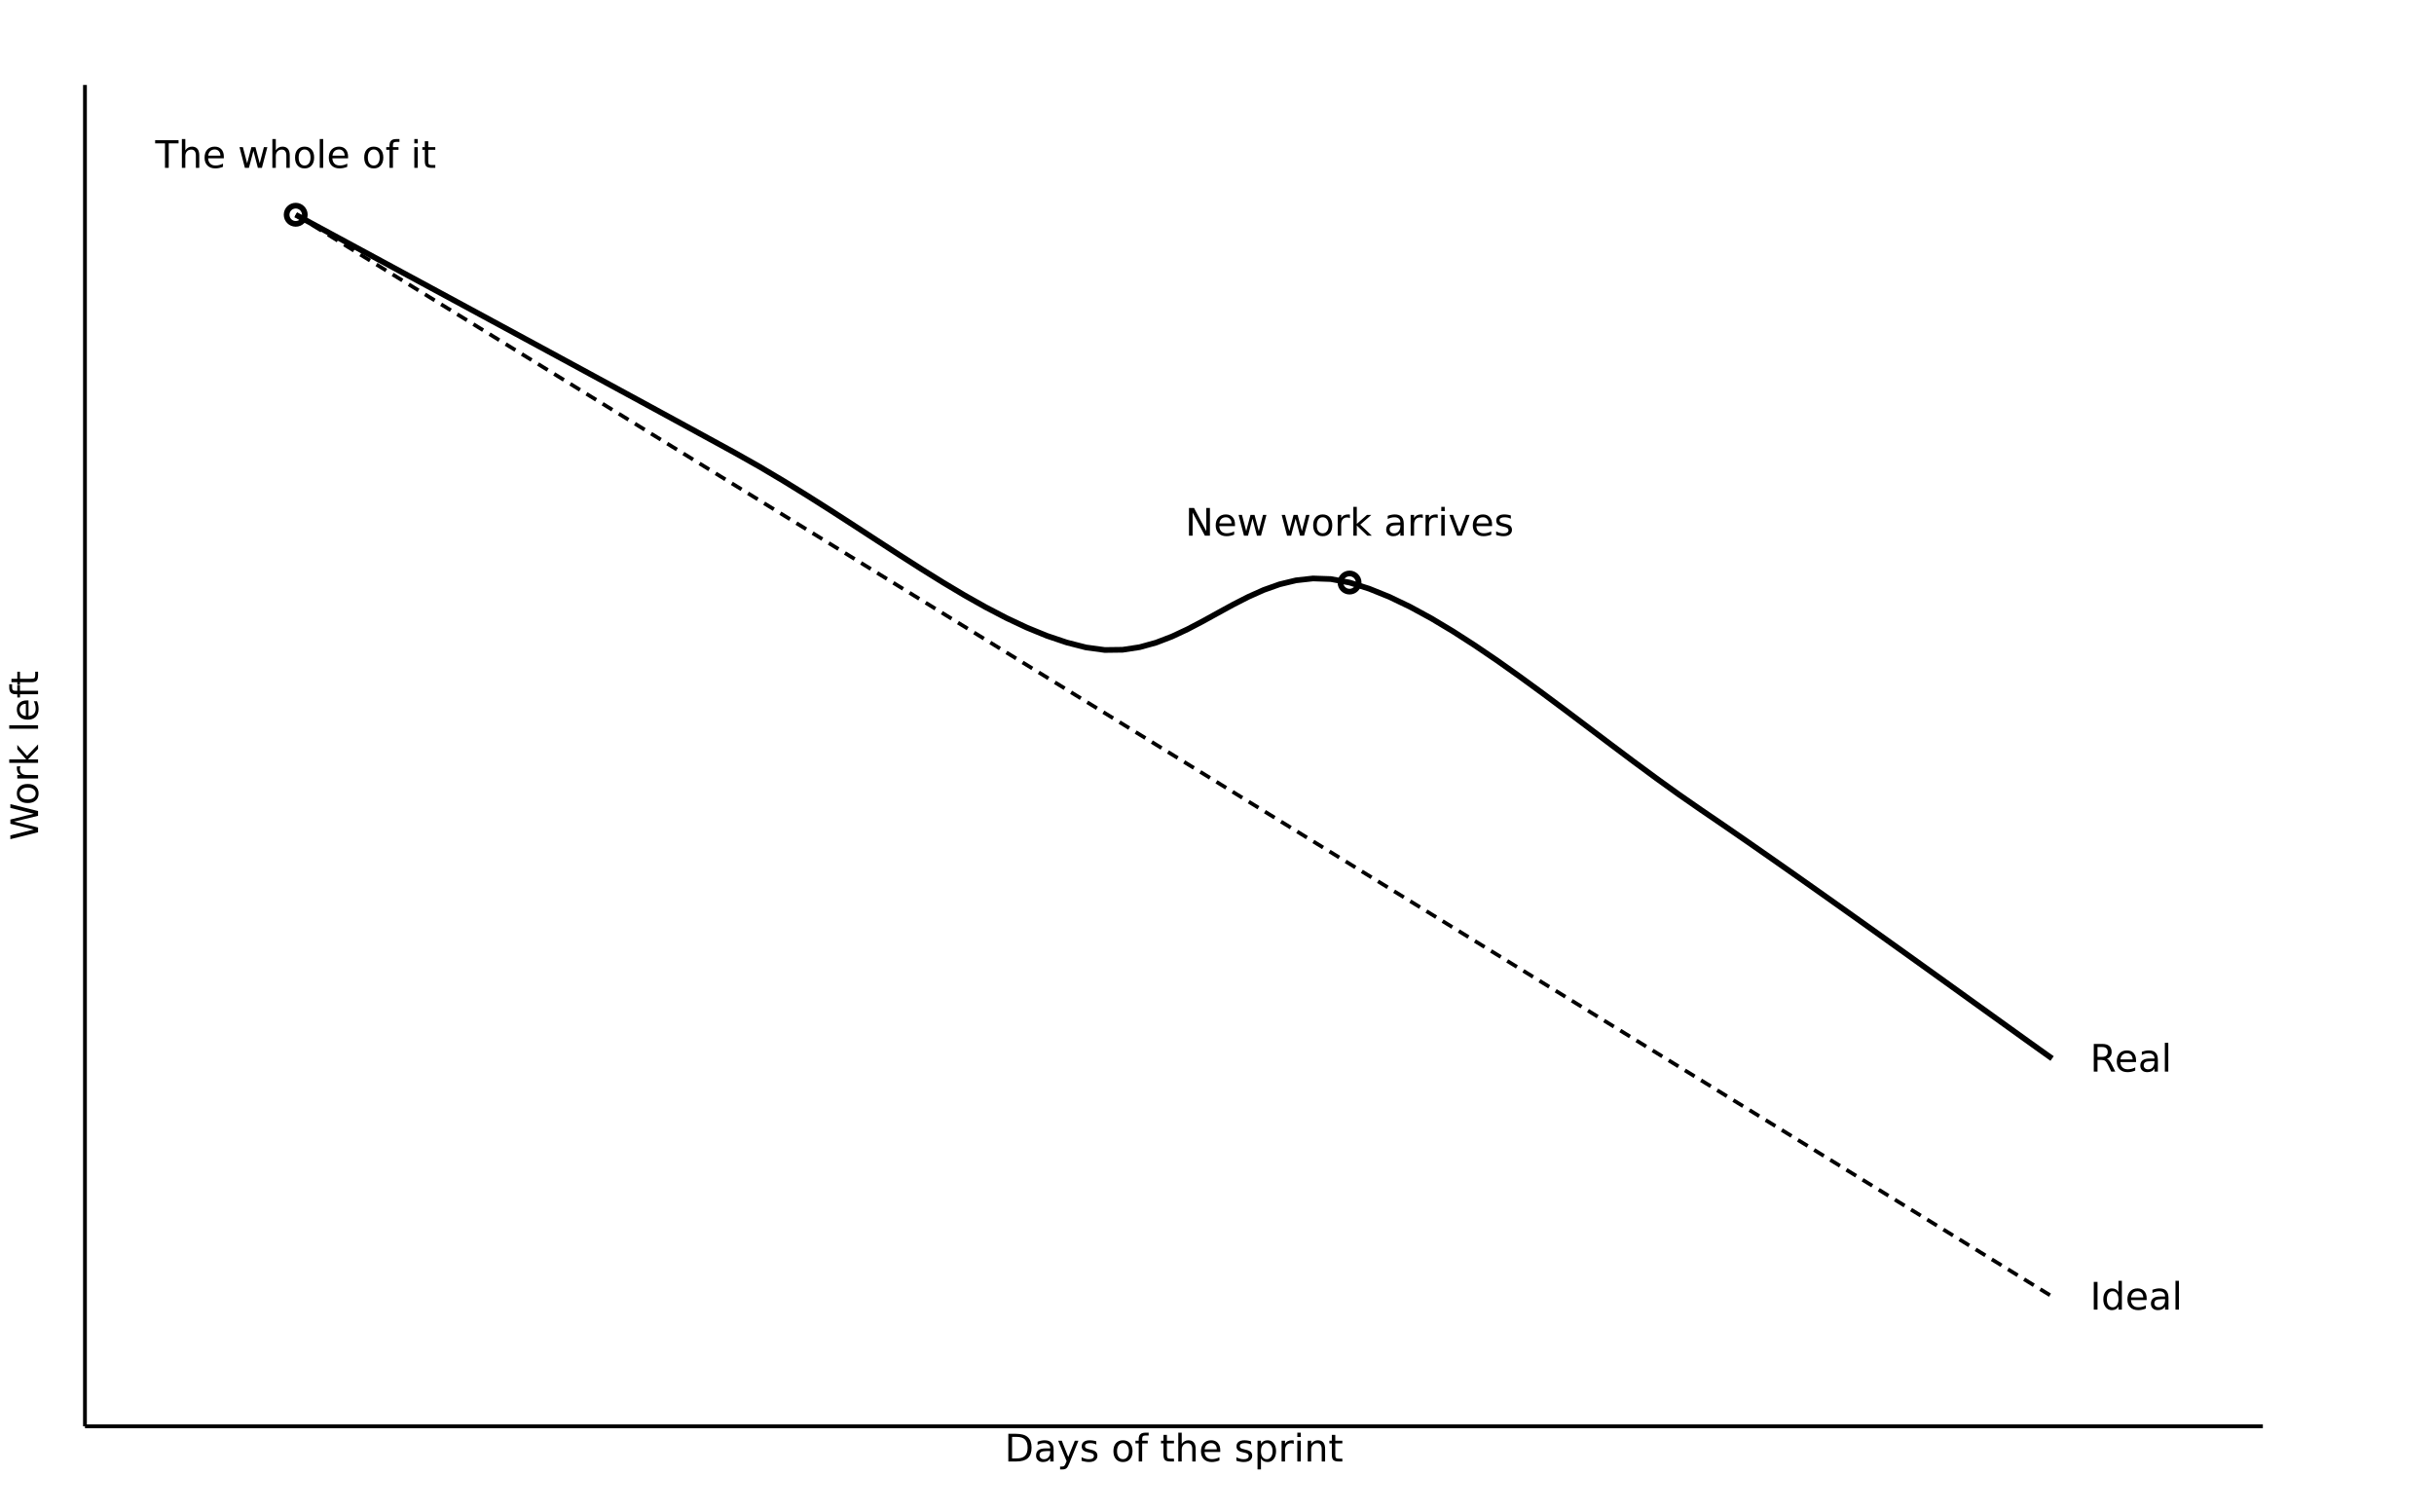
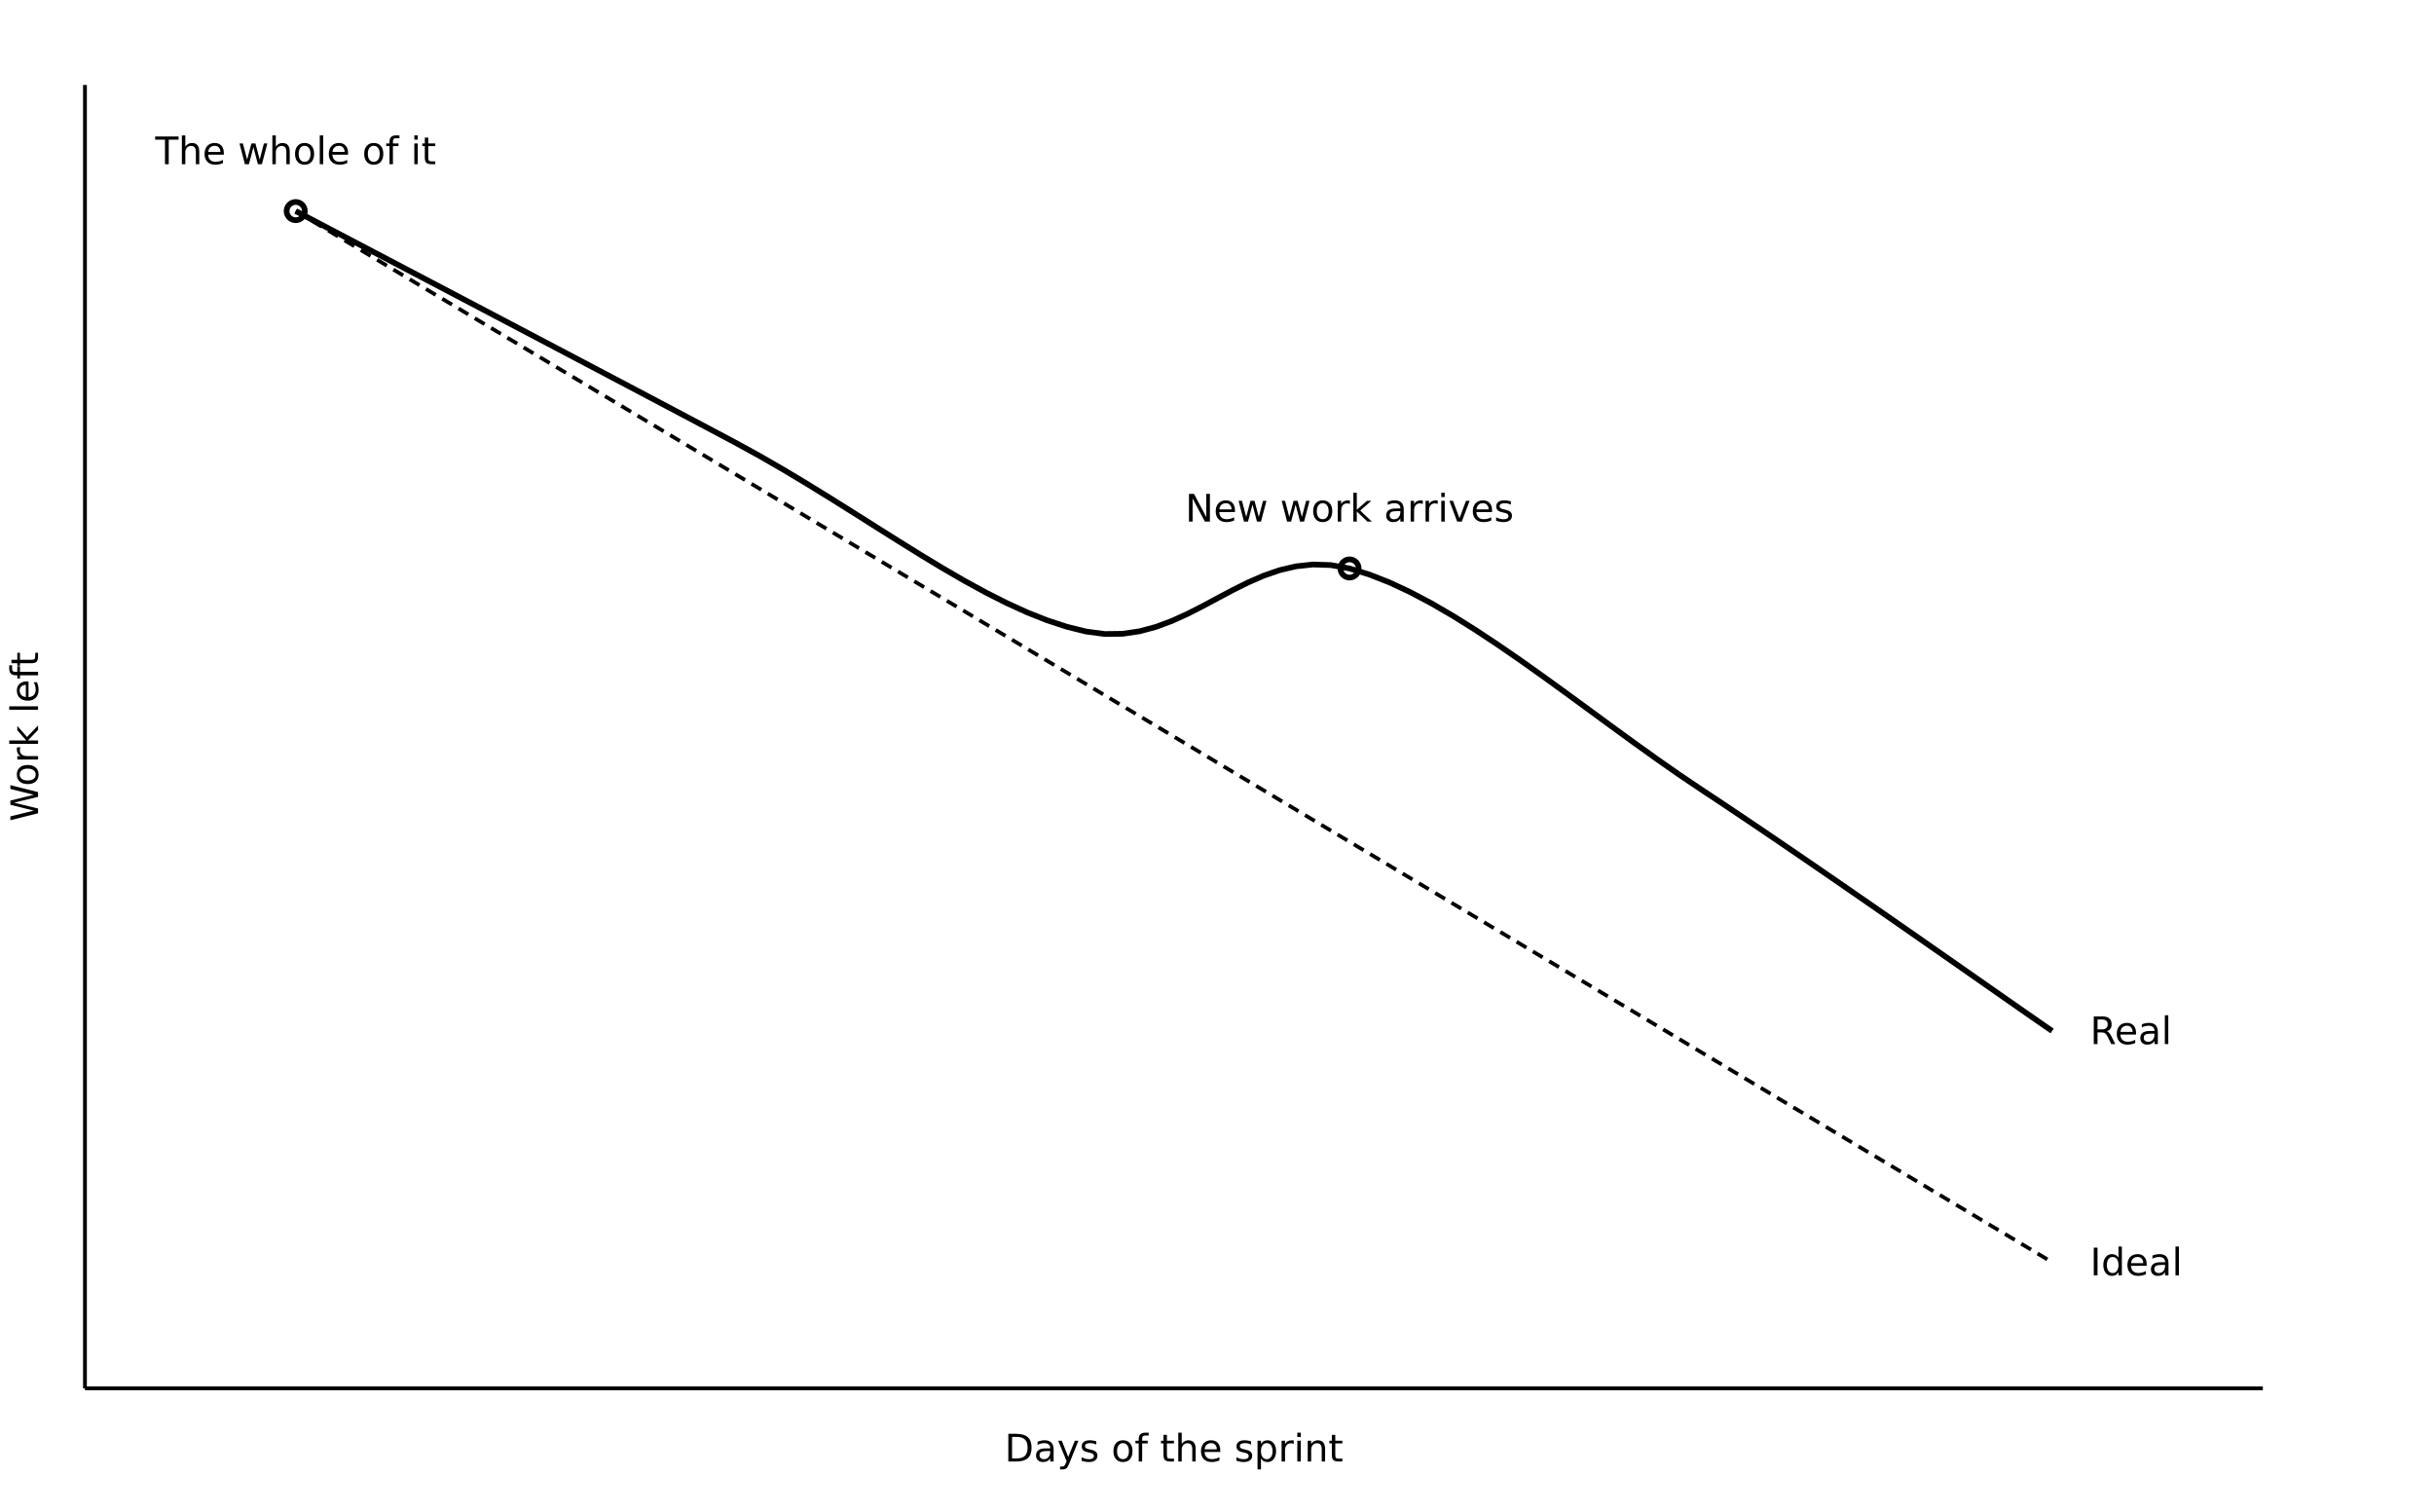
- <svg xmlns="http://www.w3.org/2000/svg" viewBox="-0.75 -0.75 641.5 398.3" role="img" aria-labelledby="ds5cfa703ea5-title ds5cfa703ea5-desc">
-   <path d="M 21.641 21.641 L 21.641 375.159" fill="none" stroke="currentColor" stroke-width="1" />
-   <path d="M 21.641 375.159 L 595.645 375.159" fill="none" stroke="currentColor" stroke-width="1" />
+ <svg xmlns="http://www.w3.org/2000/svg" viewBox="-0.75 -0.75 641.5 398.3" role="img" aria-labelledby="ds6c9b764dfe-title ds6c9b764dfe-desc">
+   <path d="M 21.641 21.641 L 21.641 365.159" fill="none" stroke="currentColor" stroke-width="1" />
+   <path d="M 21.641 365.159 L 595.645 365.159" fill="none" stroke="currentColor" stroke-width="1" />
  <text x="308.643" y="384.442" font-family="'DejaVu Sans', sans-serif" font-size="10" fill="currentColor" text-anchor="middle">Days of the sprint</text>
-   <text x="9.282" y="198.4" font-family="'DejaVu Sans', sans-serif" font-size="10" fill="currentColor" text-anchor="middle" transform="rotate(-90 9.282 198.4)">Work left</text>
-   <path d="M 77.189 55.852 L 540.096 340.948" fill="none" stroke="currentColor" stroke-width="1" stroke-dasharray="3 2" />
-   <text x="550.096" y="344.41" font-family="'DejaVu Sans', sans-serif" font-size="10" fill="currentColor">Ideal</text>
-   <path d="M 77.189 55.852 L 81.286 58.07 L 86.276 60.769 L 92.056 63.893 L 98.526 67.39 L 105.584 71.203 L 113.128 75.28 L 121.056 79.565 L 129.266 84.005 L 137.658 88.546 L 146.128 93.132 L 154.576 97.71 L 162.899 102.225 L 170.997 106.623 L 178.767 110.85 L 186.107 114.851 L 192.916 118.573 L 199.38 122.219 L 205.754 126.001 L 212.038 129.878 L 218.231 133.808 L 224.334 137.749 L 230.346 141.659 L 236.268 145.497 L 242.1 149.221 L 247.841 152.789 L 253.492 156.159 L 259.052 159.29 L 264.522 162.139 L 269.901 164.666 L 275.19 166.828 L 280.389 168.583 L 285.497 169.89 L 290.43 170.56 L 295.126 170.5 L 299.618 169.818 L 303.941 168.621 L 308.128 167.014 L 312.214 165.104 L 316.231 162.999 L 320.215 160.803 L 324.199 158.624 L 328.217 156.568 L 332.302 154.742 L 336.489 153.252 L 340.812 152.205 L 345.304 151.707 L 350 151.865 L 354.933 152.785 L 360.084 154.402 L 365.398 156.546 L 370.86 159.165 L 376.451 162.206 L 382.156 165.618 L 387.956 169.348 L 393.836 173.343 L 399.777 177.552 L 405.764 181.923 L 411.779 186.403 L 417.806 190.94 L 423.827 195.482 L 429.825 199.977 L 435.784 204.372 L 441.686 208.615 L 447.514 212.655 L 453.47 216.716 L 459.72 221.027 L 466.196 225.533 L 472.83 230.184 L 479.554 234.926 L 486.301 239.708 L 493.003 244.478 L 499.591 249.183 L 505.999 253.771 L 512.159 258.189 L 518.001 262.387 L 523.46 266.311 L 528.467 269.909 L 532.953 273.129 L 536.852 275.919 L 540.096 278.227" fill="none" stroke="currentColor" stroke-width="1.5" />
-   <text x="550.096" y="281.689" font-family="'DejaVu Sans', sans-serif" font-size="10" fill="currentColor">Real</text>
-   <ellipse cx="77.189" cy="55.852" rx="2.4" ry="2.4" fill="none" stroke="currentColor" stroke-width="1.5" />
-   <text x="77.189" y="43.494" font-family="'DejaVu Sans', sans-serif" font-size="10" fill="currentColor" text-anchor="middle">The whole of it</text>
-   <ellipse cx="354.933" cy="152.785" rx="2.4" ry="2.4" fill="none" stroke="currentColor" stroke-width="1.5" />
-   <text x="354.933" y="140.426" font-family="'DejaVu Sans', sans-serif" font-size="10" fill="currentColor" text-anchor="middle">New work arrives</text>
+   <text x="9.282" y="193.4" font-family="'DejaVu Sans', sans-serif" font-size="10" fill="currentColor" text-anchor="middle" transform="rotate(-90 9.282 193.4)">Work left</text>
+   <path d="M 77.189 54.884 L 540.096 331.916" fill="none" stroke="currentColor" stroke-width="1" stroke-dasharray="3 2" />
+   <text x="550.096" y="335.378" font-family="'DejaVu Sans', sans-serif" font-size="10" fill="currentColor">Ideal</text>
+   <path d="M 77.189 54.884 L 81.286 57.04 L 86.276 59.662 L 92.056 62.698 L 98.526 66.095 L 105.584 69.801 L 113.128 73.763 L 121.056 77.927 L 129.266 82.241 L 137.658 86.653 L 146.128 91.109 L 154.576 95.558 L 162.899 99.945 L 170.997 104.219 L 178.767 108.327 L 186.107 112.215 L 192.916 115.831 L 199.38 119.374 L 205.754 123.049 L 212.038 126.816 L 218.231 130.635 L 224.334 134.465 L 230.346 138.264 L 236.268 141.994 L 242.1 145.612 L 247.841 149.079 L 253.492 152.354 L 259.052 155.396 L 264.522 158.165 L 269.901 160.62 L 275.19 162.721 L 280.389 164.427 L 285.497 165.697 L 290.43 166.347 L 295.126 166.289 L 299.618 165.627 L 303.941 164.463 L 308.128 162.902 L 312.214 161.046 L 316.231 159 L 320.215 156.867 L 324.199 154.749 L 328.217 152.752 L 332.302 150.977 L 336.489 149.53 L 340.812 148.512 L 345.304 148.028 L 350 148.181 L 354.933 149.075 L 360.084 150.646 L 365.398 152.73 L 370.86 155.275 L 376.451 158.23 L 382.156 161.545 L 387.956 165.169 L 393.836 169.052 L 399.777 173.142 L 405.764 177.389 L 411.779 181.743 L 417.806 186.151 L 423.827 190.565 L 429.825 194.932 L 435.784 199.203 L 441.686 203.326 L 447.514 207.252 L 453.47 211.198 L 459.72 215.387 L 466.196 219.766 L 472.83 224.285 L 479.554 228.893 L 486.301 233.54 L 493.003 238.174 L 499.591 242.746 L 505.999 247.204 L 512.159 251.498 L 518.001 255.577 L 523.46 259.39 L 528.467 262.886 L 532.953 266.015 L 536.852 268.726 L 540.096 270.969" fill="none" stroke="currentColor" stroke-width="1.5" />
+   <text x="550.096" y="274.431" font-family="'DejaVu Sans', sans-serif" font-size="10" fill="currentColor">Real</text>
+   <ellipse cx="77.189" cy="54.884" rx="2.4" ry="2.4" fill="none" stroke="currentColor" stroke-width="1.5" />
+   <text x="77.189" y="42.526" font-family="'DejaVu Sans', sans-serif" font-size="10" fill="currentColor" text-anchor="middle">The whole of it</text>
+   <ellipse cx="354.933" cy="149.075" rx="2.4" ry="2.4" fill="none" stroke="currentColor" stroke-width="1.5" />
+   <text x="354.933" y="136.717" font-family="'DejaVu Sans', sans-serif" font-size="10" fill="currentColor" text-anchor="middle">New work arrives</text>
</svg>
